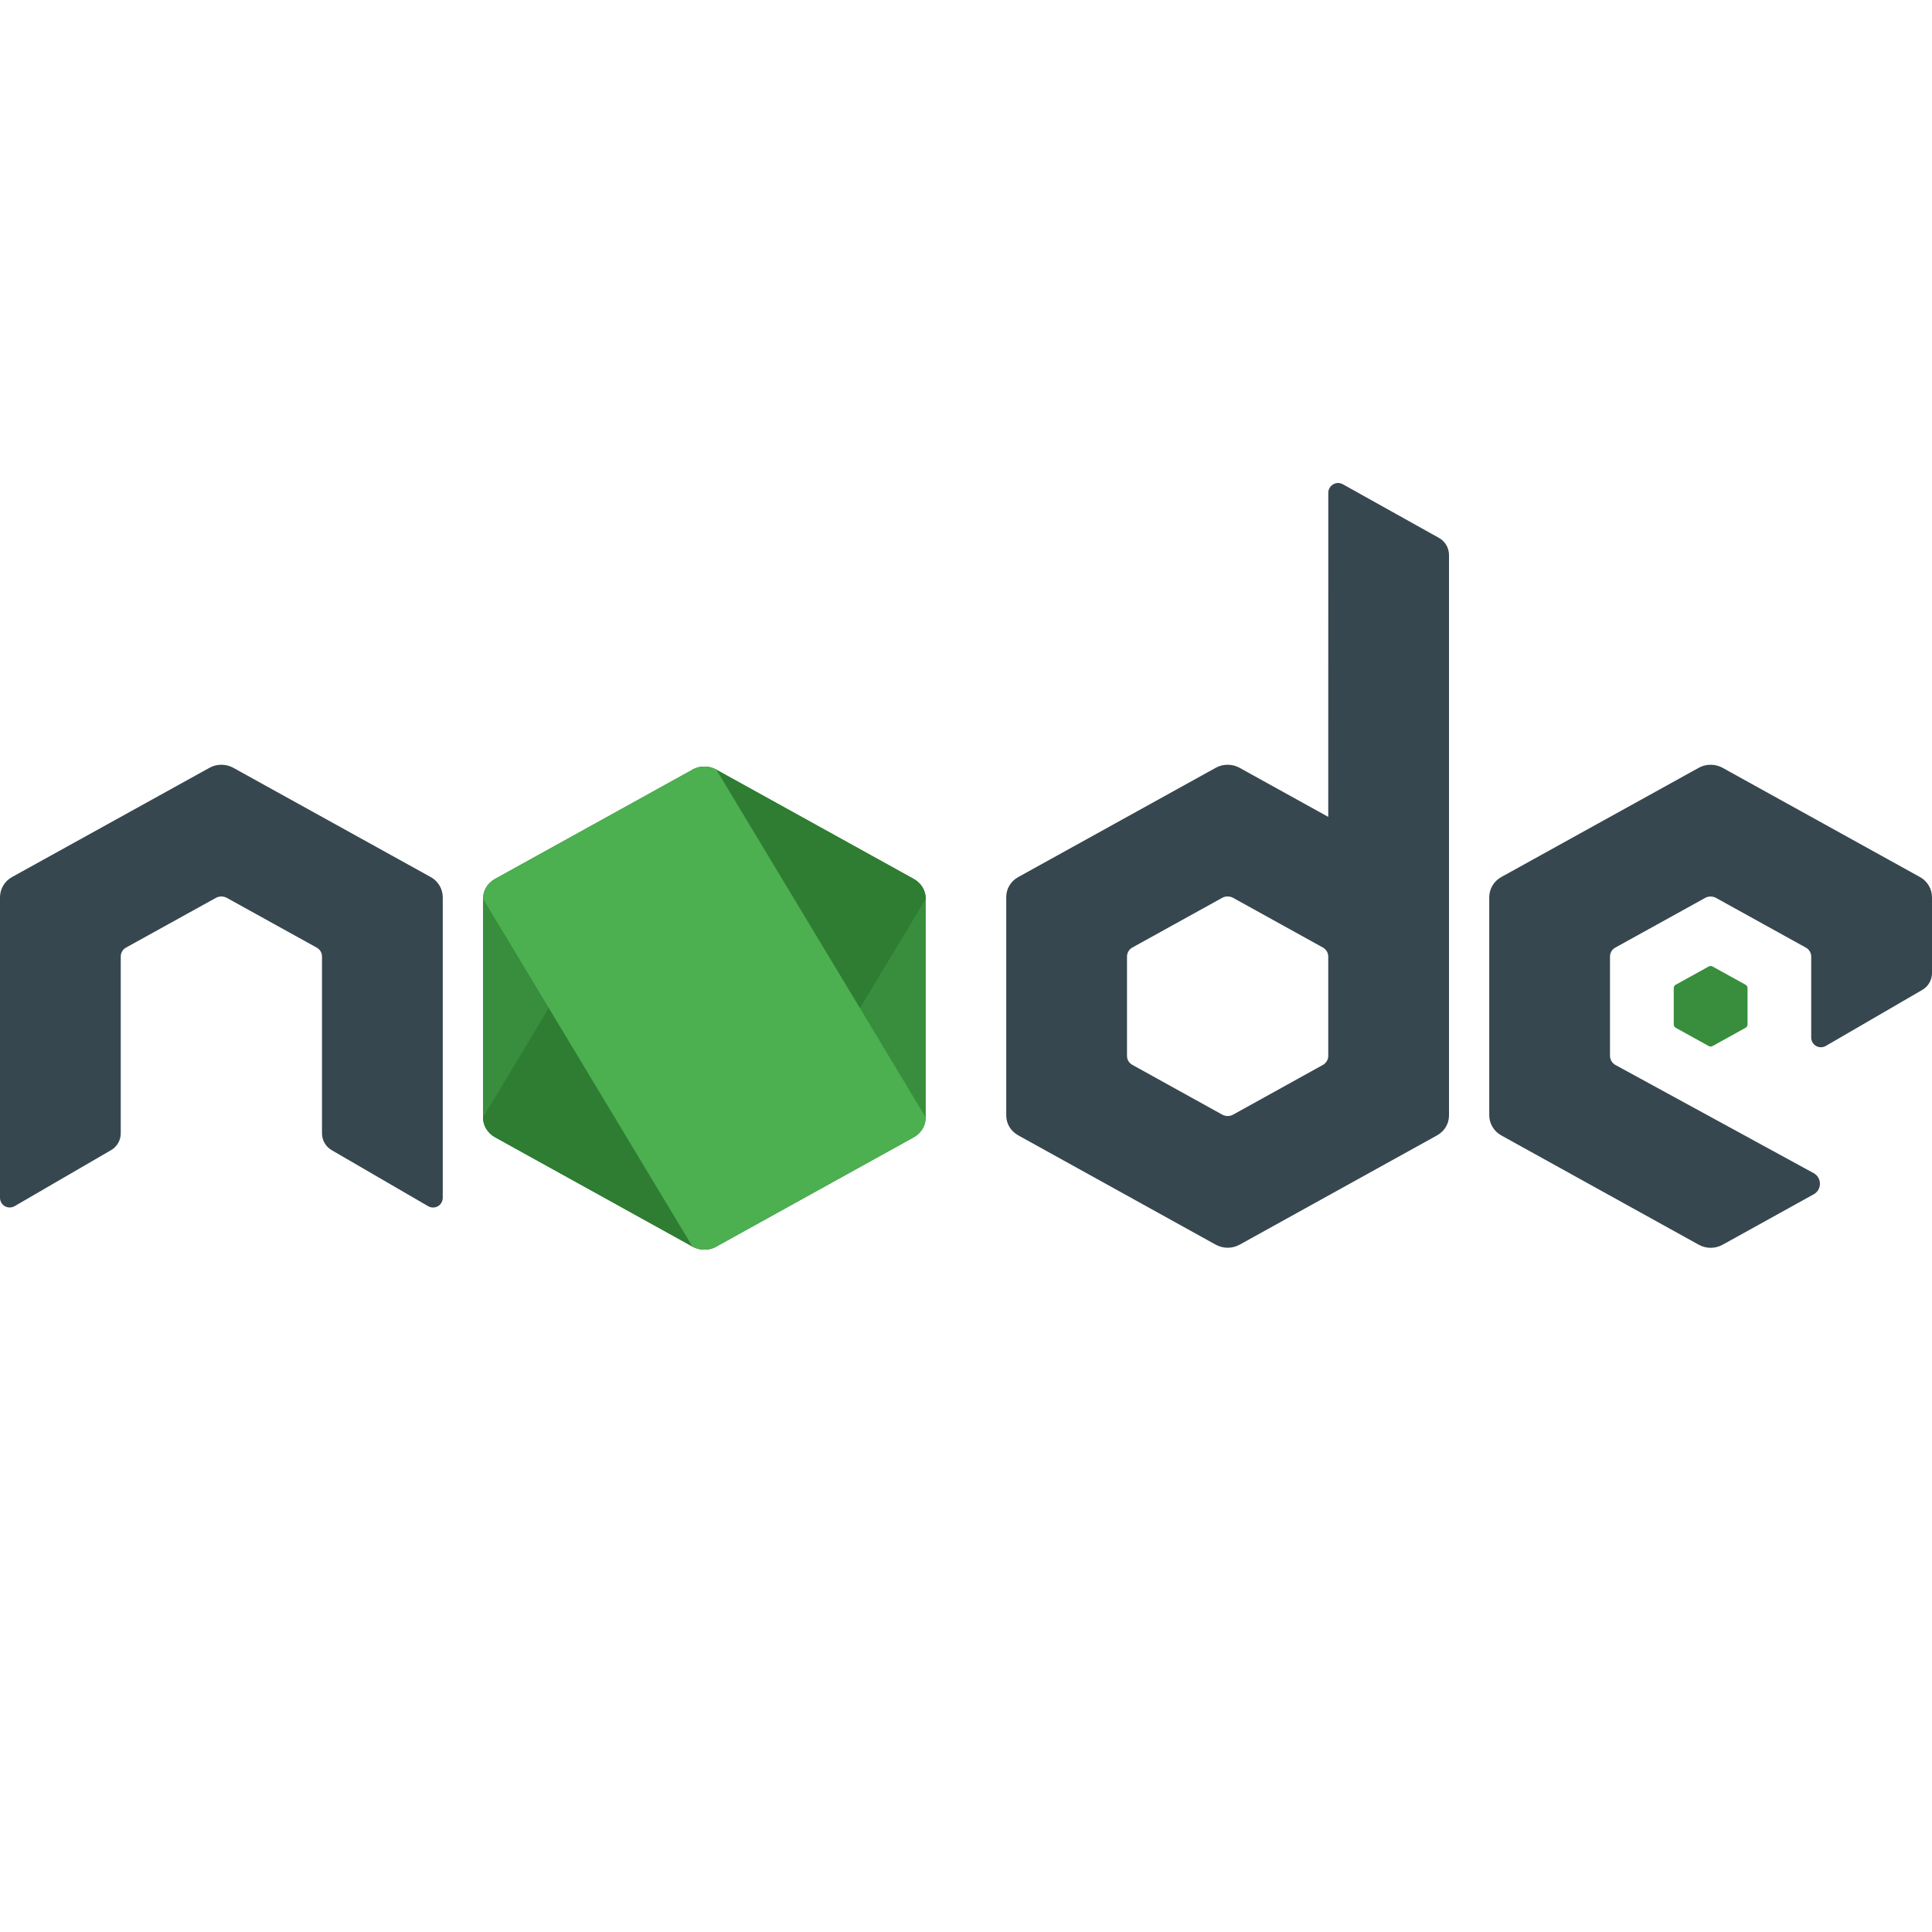
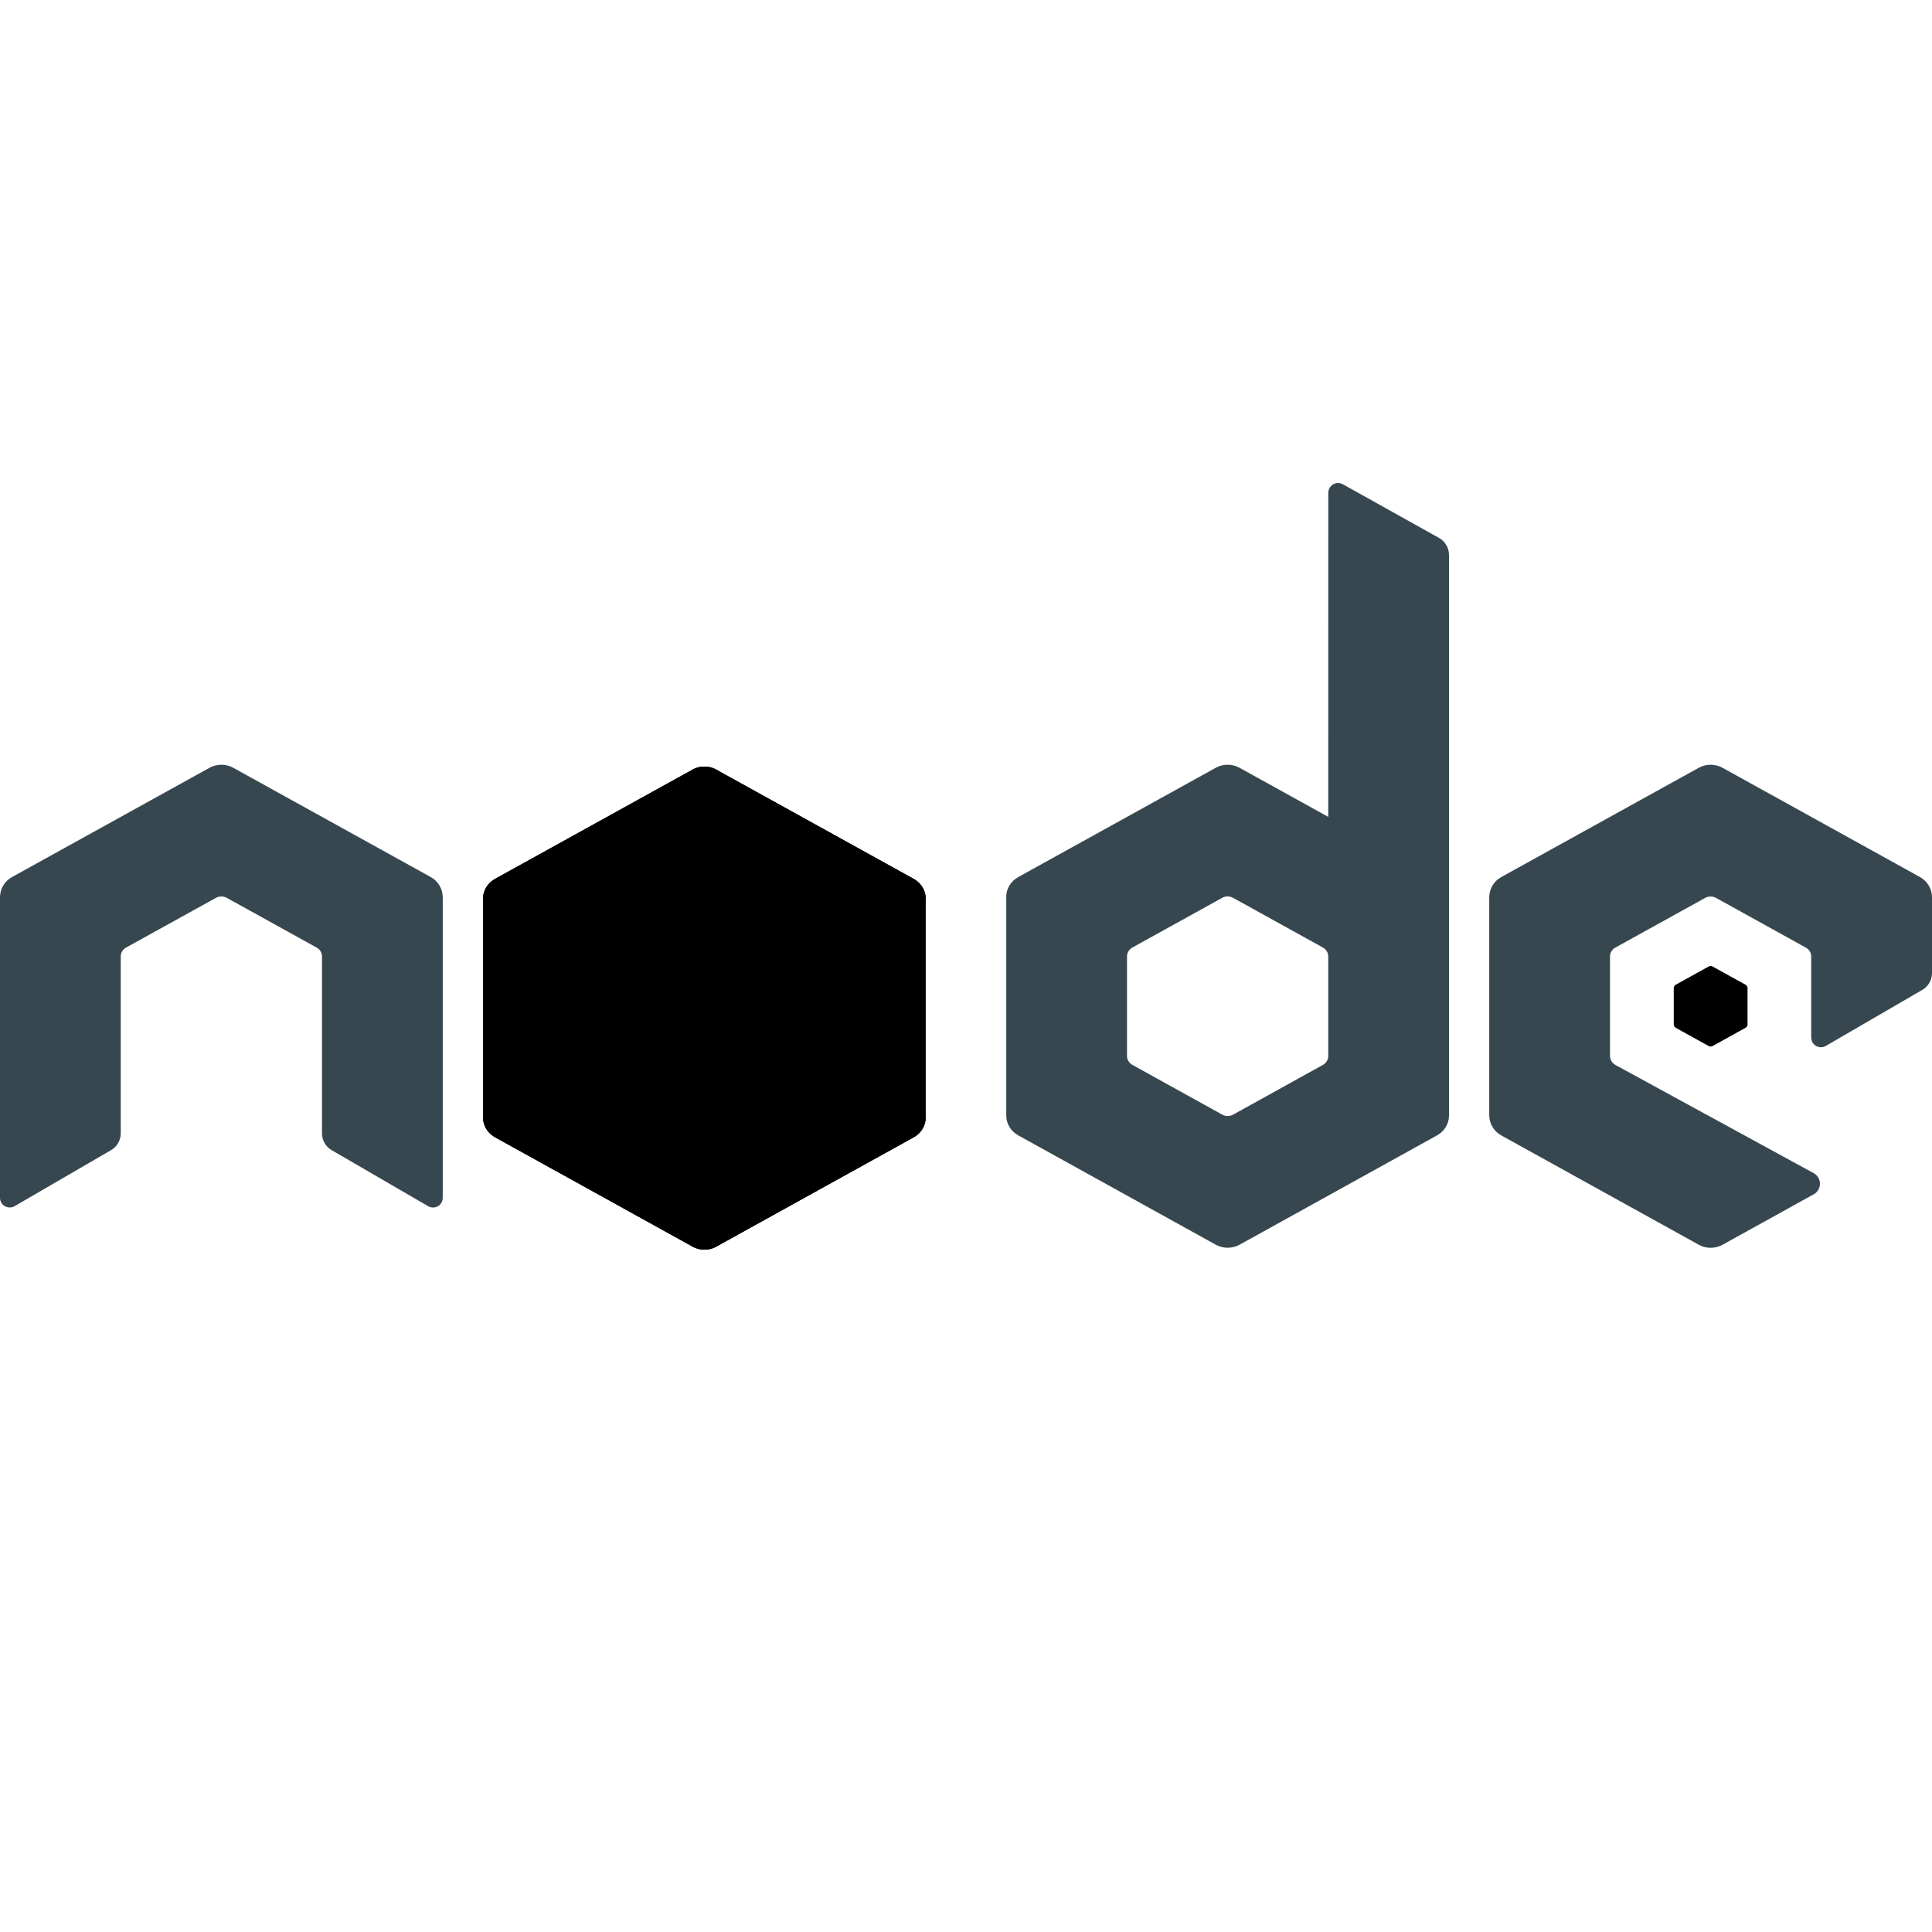
<svg xmlns="http://www.w3.org/2000/svg" viewBox="0 0 48 48" width="48px" height="48px">
-   <path fill="#388e3c" d="M17.204 19.122l-4.907 2.715C12.113 21.938 12 22.126 12 22.329v5.433c0 .203.113.39.297.492l4.908 2.717c.183.101.41.101.593 0l4.907-2.717C22.887 28.152 23 27.965 23 27.762v-5.433c0-.203-.113-.39-.297-.492l-4.906-2.715c-.092-.051-.195-.076-.297-.076-.103 0-.205.025-.297.076M42.451 24.013l-.818.452c-.031.017-.049.048-.049.082v.906c0 .034.019.065.049.082l.818.453c.031.017.068.017.099 0l.818-.453c.03-.017.049-.048.049-.082v-.906c0-.034-.019-.065-.05-.082l-.818-.452C42.534 24.004 42.517 24 42.5 24S42.466 24.004 42.451 24.013" />
+   <path fill="currentColor" d="M17.204 19.122l-4.907 2.715C12.113 21.938 12 22.126 12 22.329v5.433c0 .203.113.39.297.492l4.908 2.717c.183.101.41.101.593 0l4.907-2.717C22.887 28.152 23 27.965 23 27.762v-5.433c0-.203-.113-.39-.297-.492l-4.906-2.715c-.092-.051-.195-.076-.297-.076-.103 0-.205.025-.297.076M42.451 24.013l-.818.452c-.031.017-.049.048-.049.082v.906c0 .034.019.065.049.082l.818.453c.031.017.068.017.099 0l.818-.453c.03-.017.049-.048.049-.082v-.906c0-.034-.019-.065-.05-.082l-.818-.452C42.534 24.004 42.517 24 42.5 24S42.466 24.004 42.451 24.013" />
  <path fill="#37474f" d="M35.751,13.364l-2.389-1.333c-0.075-0.042-0.167-0.041-0.241,0.003 c-0.074,0.044-0.12,0.123-0.12,0.209L33,20.295l-2.203-1.219C30.705,19.025,30.602,19,30.5,19c-0.102,0-0.205,0.025-0.297,0.076 h0.001l-4.907,2.715C25.113,21.892,25,22.08,25,22.282v5.433c0,0.203,0.113,0.39,0.297,0.492l4.908,2.717 c0.183,0.101,0.41,0.101,0.593,0l4.907-2.717C35.887,28.106,36,27.918,36,27.715V13.788C36,13.612,35.904,13.45,35.751,13.364z M32.866,26.458l-2.23,1.235c-0.083,0.046-0.186,0.046-0.269,0l-2.231-1.235C28.051,26.412,28,26.326,28,26.234v-2.47 c0-0.092,0.051-0.177,0.135-0.224l2.231-1.234h-0.001c0.042-0.023,0.088-0.034,0.135-0.034c0.047,0,0.093,0.012,0.135,0.034 l2.23,1.234C32.949,23.587,33,23.673,33,23.765v2.47C33,26.326,32.949,26.412,32.866,26.458z" />
-   <path fill="#2e7d32" d="M17.204,19.122L12,27.762c0,0.203,0.113,0.39,0.297,0.492l4.908,2.717 c0.183,0.101,0.41,0.101,0.593,0L23,22.329c0-0.203-0.113-0.39-0.297-0.492l-4.906-2.715c-0.092-0.051-0.195-0.076-0.297-0.076 c-0.103,0-0.205,0.025-0.297,0.076" />
-   <path fill="#4caf50" d="M17.204,19.122l-4.907,2.715C12.113,21.938,12,22.126,12,22.329l5.204,8.642 c0.183,0.101,0.41,0.101,0.593,0l4.907-2.717C22.887,28.152,23,27.965,23,27.762l-5.203-8.64c-0.092-0.051-0.195-0.076-0.297-0.076 c-0.103,0-0.205,0.025-0.297,0.076" />
+   <path fill="currentColor" d="M17.204,19.122L12,27.762c0,0.203,0.113,0.39,0.297,0.492l4.908,2.717 c0.183,0.101,0.41,0.101,0.593,0L23,22.329c0-0.203-0.113-0.39-0.297-0.492l-4.906-2.715c-0.092-0.051-0.195-0.076-0.297-0.076 c-0.103,0-0.205,0.025-0.297,0.076" />
+   <path fill="currentColor" d="M17.204,19.122l-4.907,2.715C12.113,21.938,12,22.126,12,22.329l5.204,8.642 c0.183,0.101,0.41,0.101,0.593,0l4.907-2.717C22.887,28.152,23,27.965,23,27.762l-5.203-8.64c-0.092-0.051-0.195-0.076-0.297-0.076 c-0.103,0-0.205,0.025-0.297,0.076" />
  <path fill="#37474f" d="M47.703 21.791l-4.906-2.715C42.705 19.025 42.602 19 42.5 19c-.102 0-.205.025-.297.076h.001l-4.907 2.715C37.114 21.892 37 22.084 37 22.294v5.411c0 .209.114.402.297.503l4.908 2.717c.184.102.409.102.593 0l2.263-1.253c.207-.115.206-.412-.002-.526l-4.924-2.687C40.052 26.412 40 26.325 40 26.231v-2.466c0-.092.05-.177.13-.221l2.235-1.236h-.001c.042-.023.088-.034.135-.034.047 0 .093.012.135.034l2.235 1.237c.08.044.13.129.13.221v2.012c0 .086.046.166.121.209.075.042.167.042.242-.001l2.398-1.393c.148-.086.24-.245.24-.417v-1.88C48 22.085 47.886 21.892 47.703 21.791zM10.703 21.791l-4.906-2.715C5.705 19.025 5.602 19 5.5 19c-.102 0-.205.025-.297.076h.001l-4.907 2.715C.114 21.892 0 22.084 0 22.294v7.465c0 .086.046.166.121.209.075.042.167.042.242-.001l2.398-1.393C2.909 28.488 3 28.329 3 28.157v-4.393c0-.092.05-.177.13-.221l2.235-1.236H5.365c.042-.023.088-.034.135-.034.047 0 .093.012.135.034l2.235 1.237C7.95 23.588 8 23.673 8 23.765v4.393c0 .172.091.331.24.417l2.398 1.393c.075.043.167.043.242.001C10.954 29.925 11 29.845 11 29.759v-7.464C11 22.085 10.886 21.892 10.703 21.791z" />
</svg>
